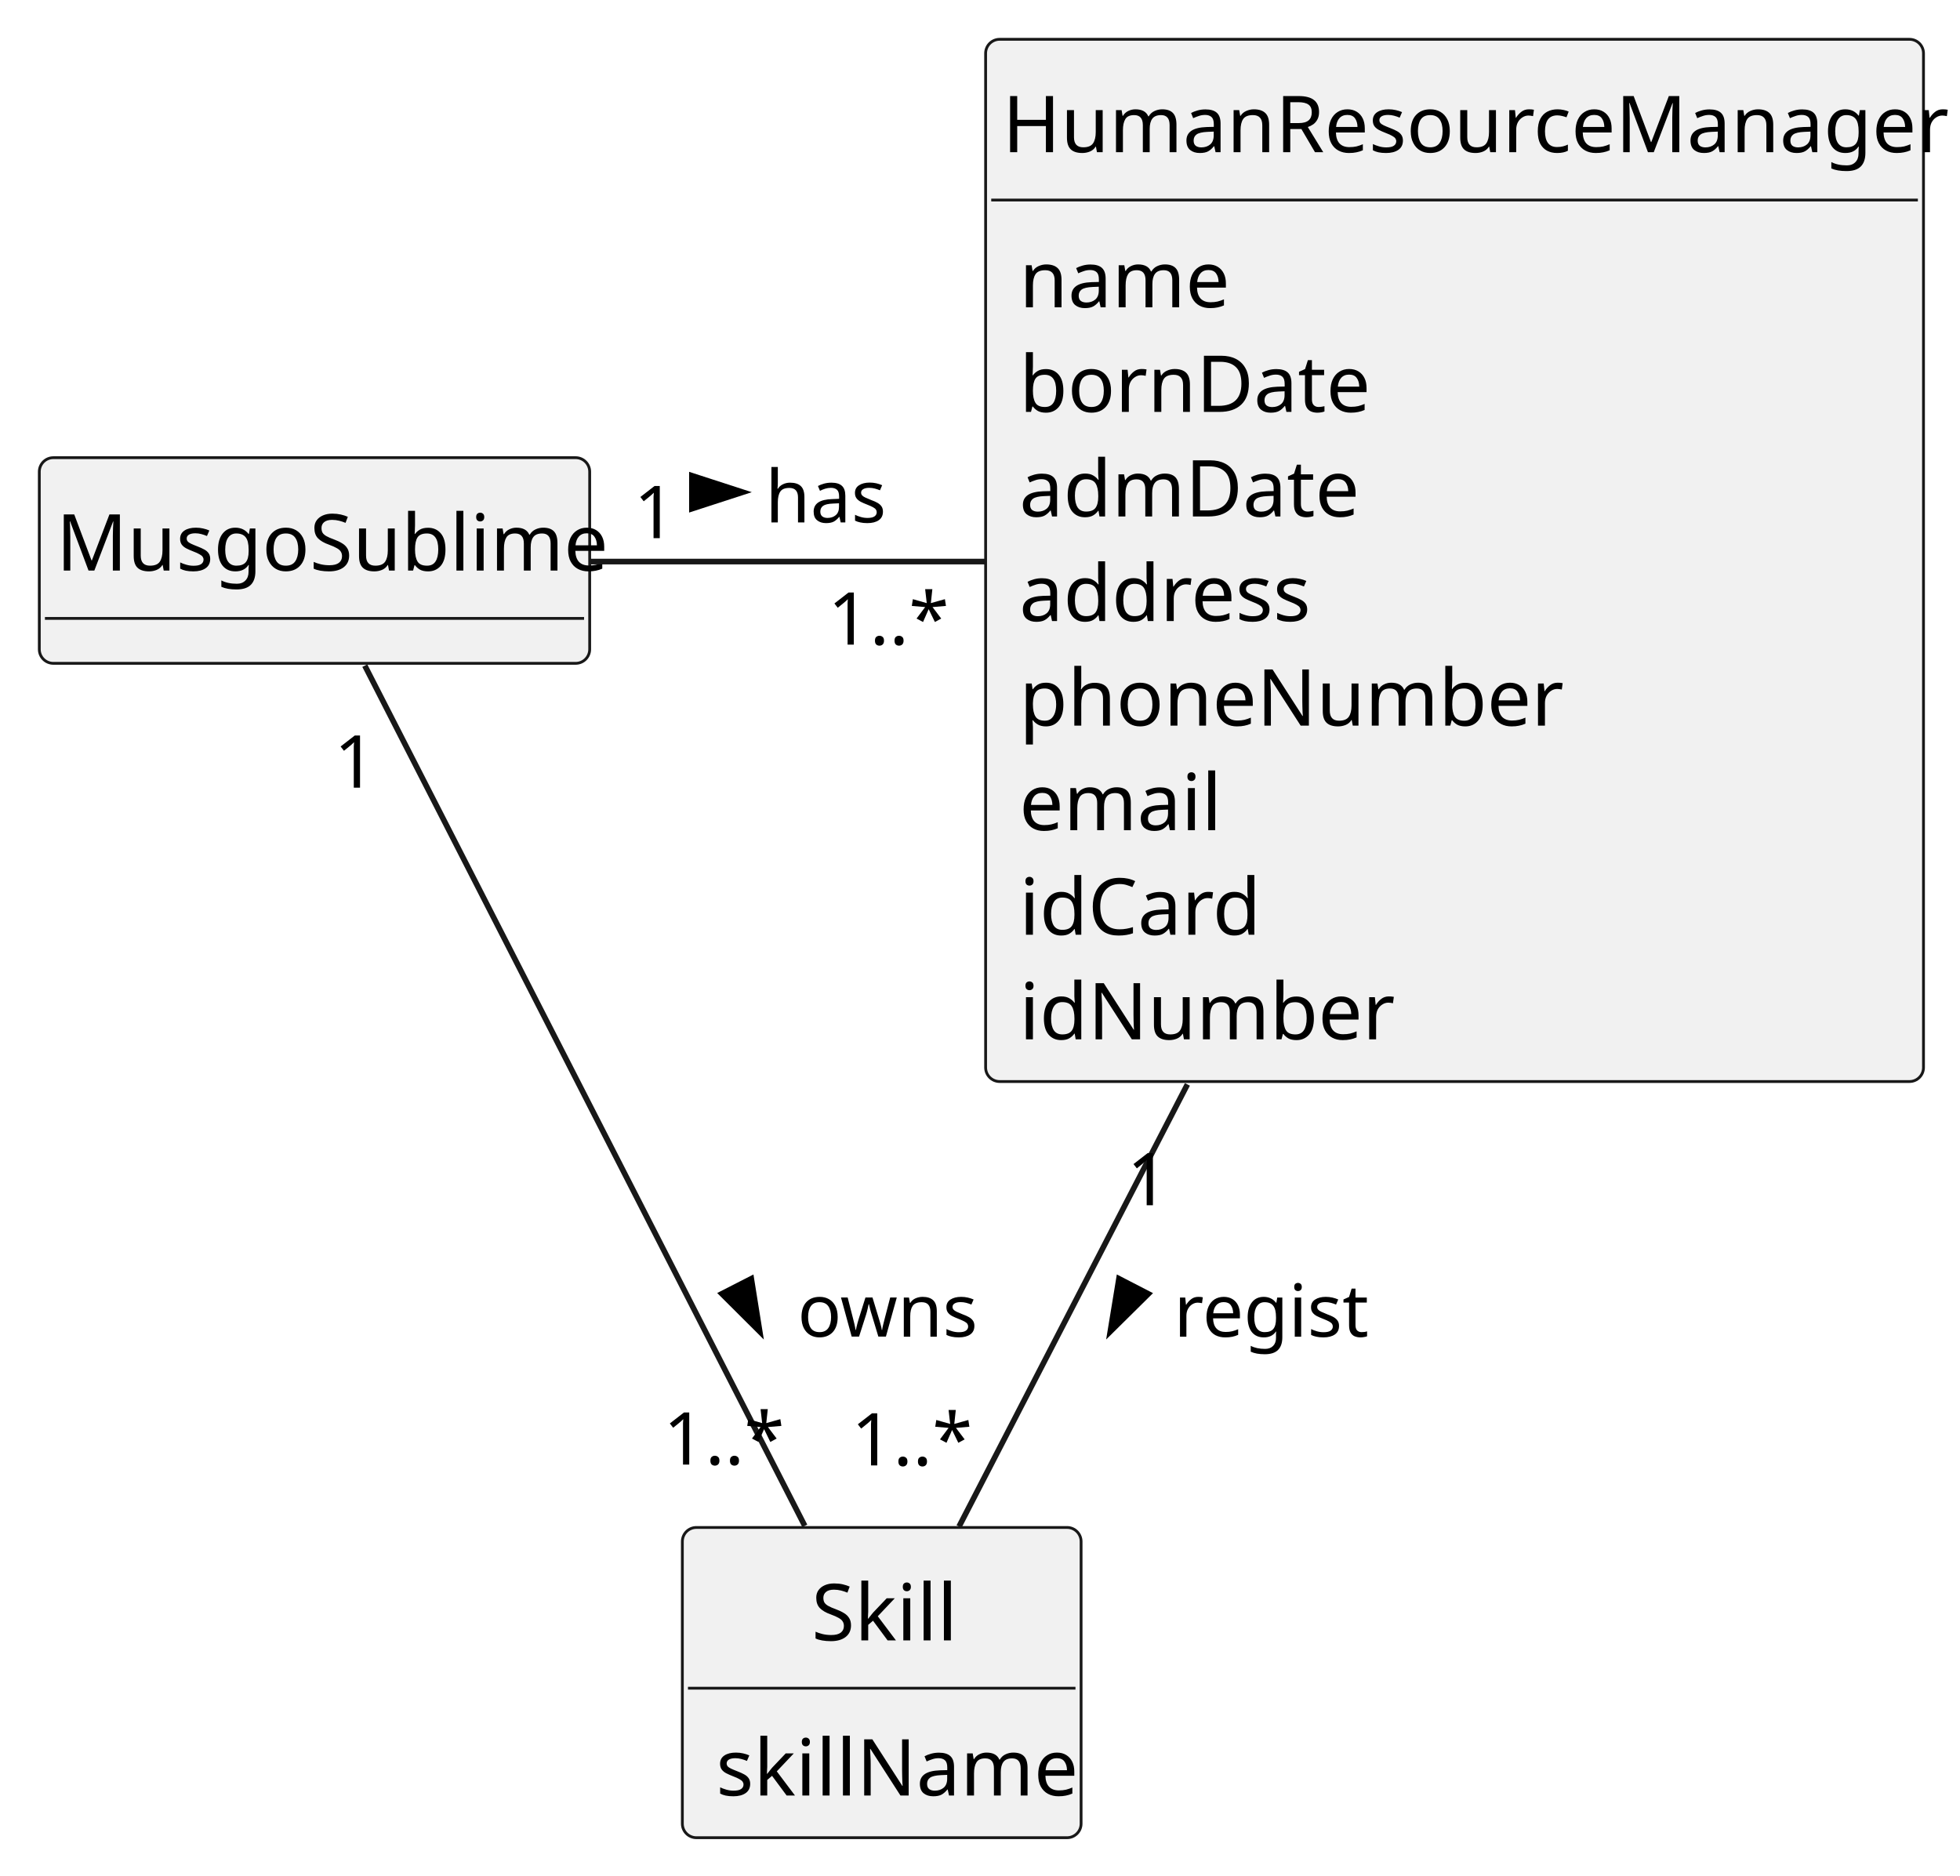
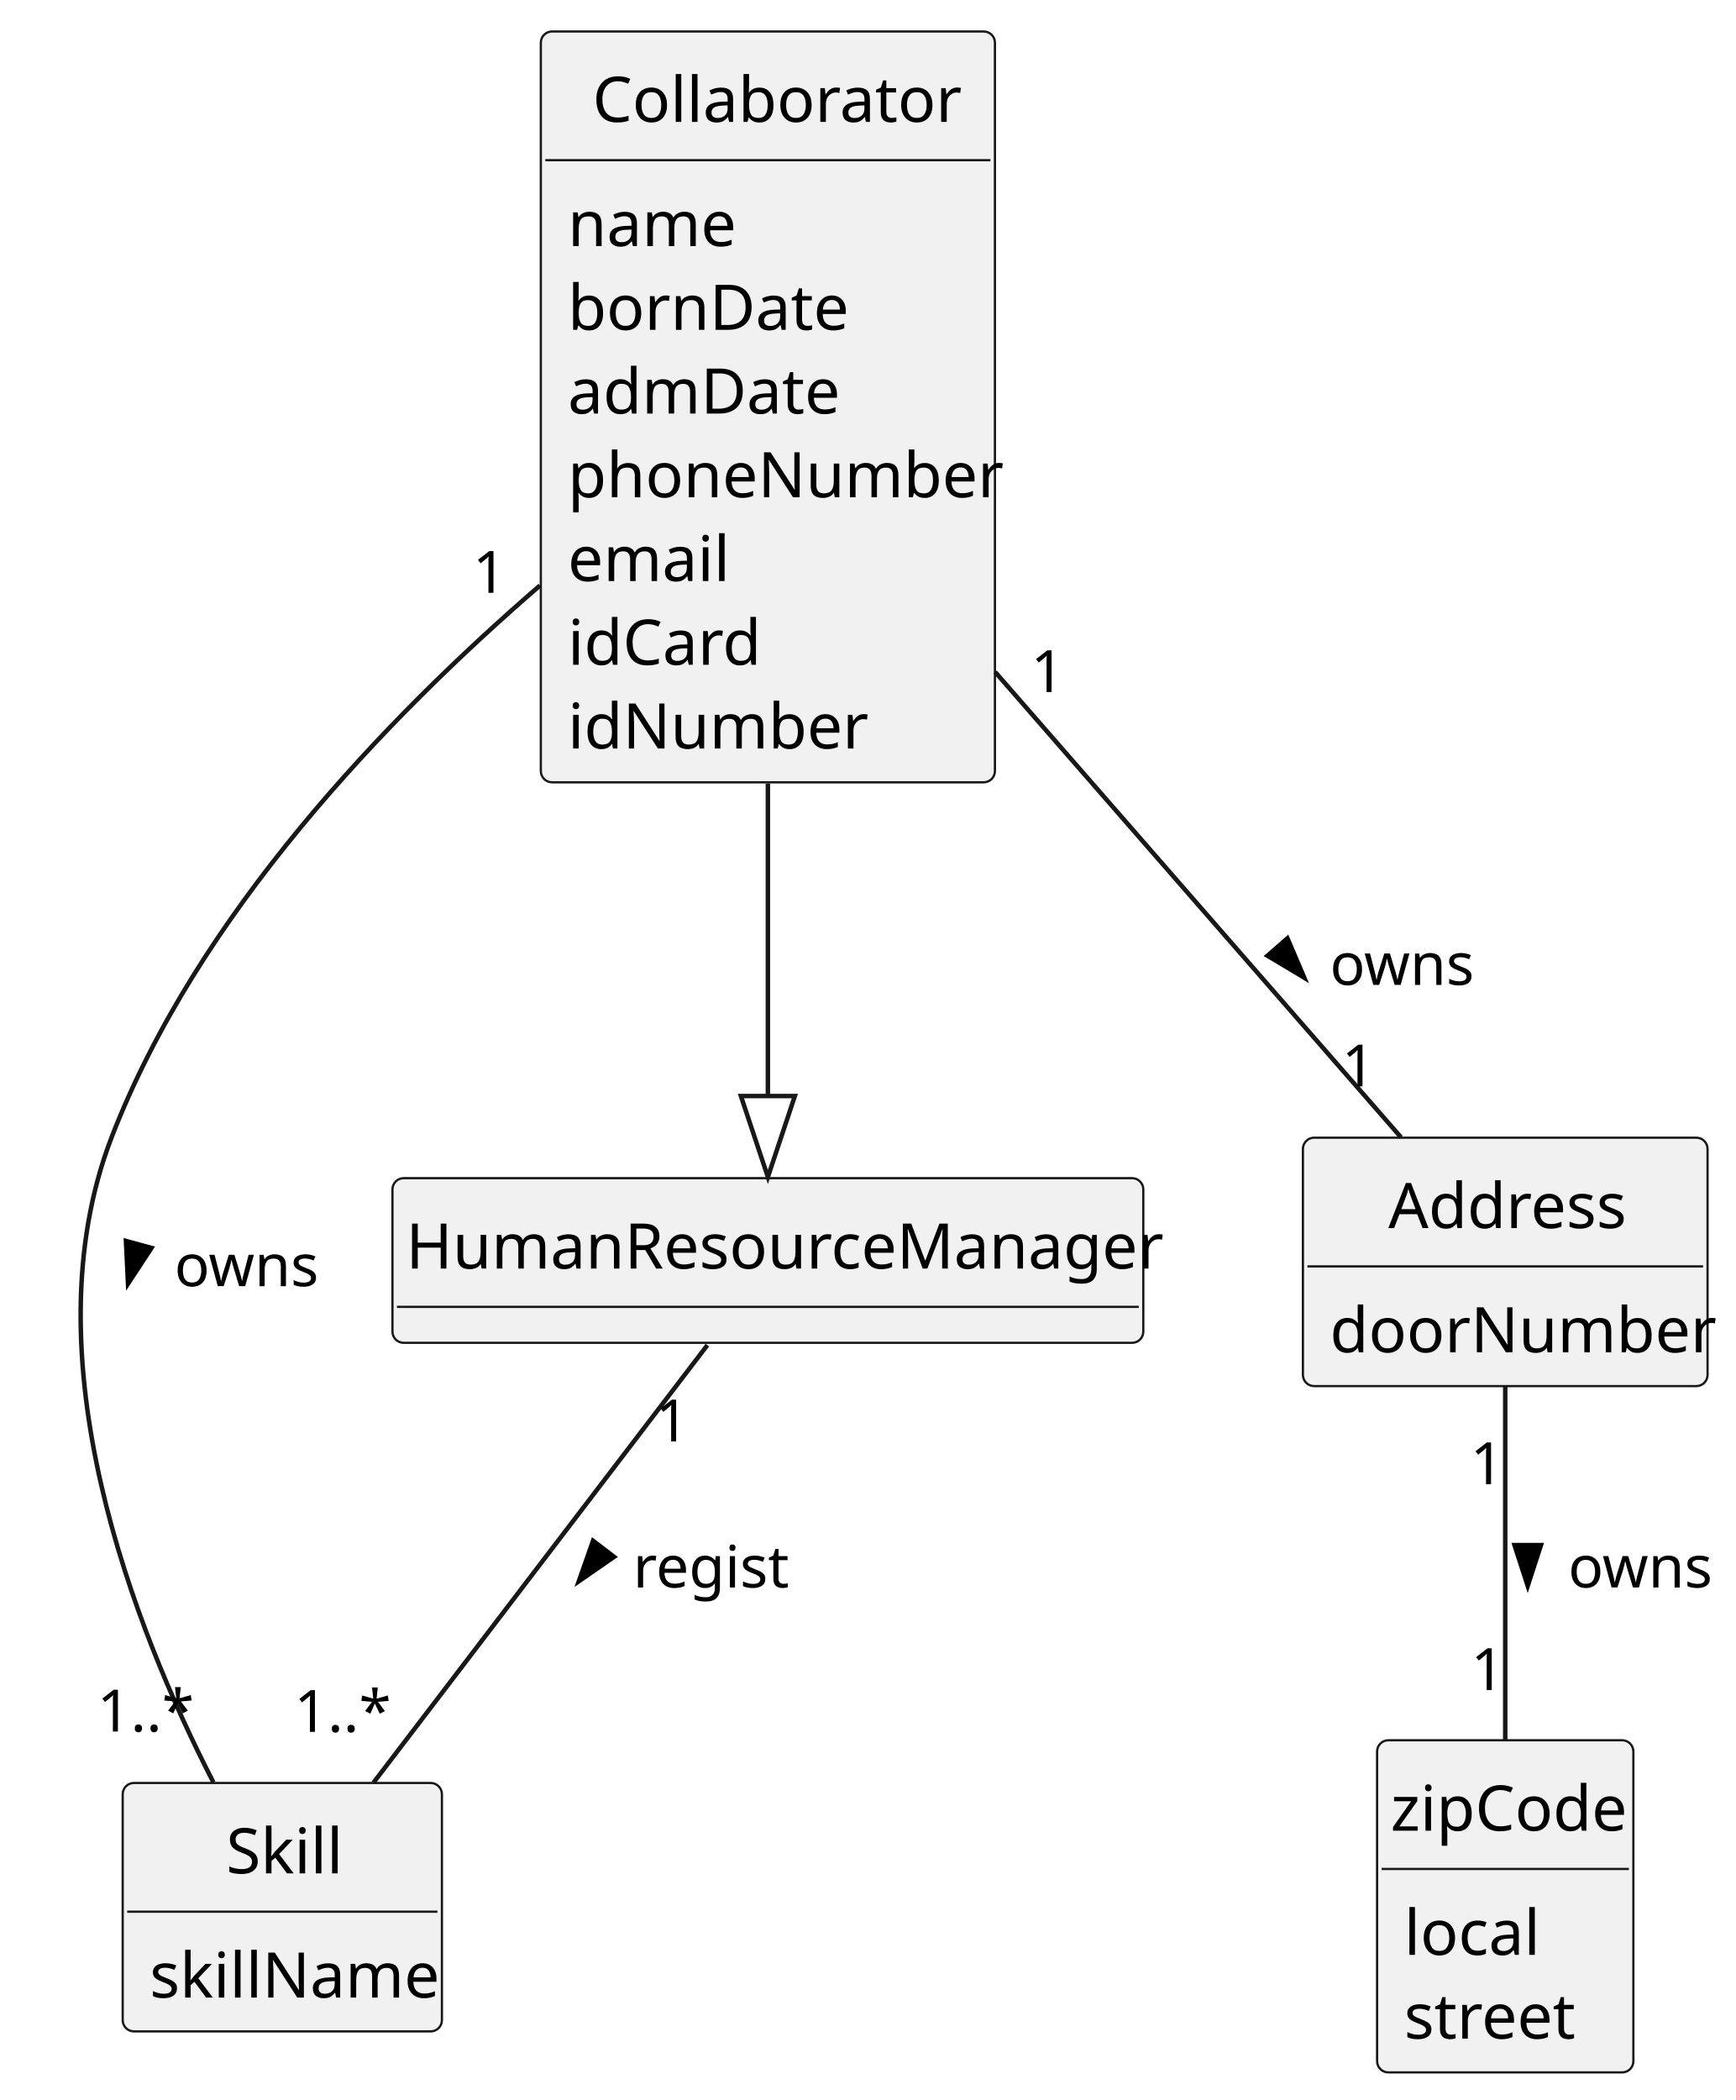
- <svg xmlns="http://www.w3.org/2000/svg" contentStyleType="text/css" height="334px" preserveAspectRatio="none" style="width:349px;height:334px;background:#FFFFFF;" version="1.1" viewBox="0 0 349 334" width="349px" zoomAndPan="magnify">
+ <svg xmlns="http://www.w3.org/2000/svg" contentStyleType="text/css" height="467px" preserveAspectRatio="none" style="width:386px;height:467px;background:#FFFFFF;" version="1.1" viewBox="0 0 386 467" width="386px" zoomAndPan="magnify">
  <defs />
  <g>
-     <g id="elem_MusgoSublime">
-       <rect codeLine="10" fill="#F1F1F1" height="36.621" id="MusgoSublime" rx="2.5" ry="2.5" style="stroke:#181818;stroke-width:0.5;" width="98" x="7" y="81.5" />
-       <text fill="#000000" font-family="sans-serif" font-size="14" lengthAdjust="spacing" textLength="92" x="10" y="101.607">MusgoSublime</text>
-       <line style="stroke:#181818;stroke-width:0.5;" x1="8" x2="104" y1="110.121" y2="110.121" />
+     <g id="elem_Collaborator">
+       <rect codeLine="10" fill="#F1F1F1" height="166.969" id="Collaborator" rx="2.5" ry="2.5" style="stroke:#181818;stroke-width:0.5;" width="101" x="120.29" y="7" />
+       <text fill="#000000" font-family="sans-serif" font-size="14" lengthAdjust="spacing" textLength="78" x="131.79" y="27.107">Collaborator</text>
+       <line style="stroke:#181818;stroke-width:0.5;" x1="121.29" x2="220.29" y1="35.621" y2="35.621" />
+       <text fill="#000000" font-family="sans-serif" font-size="14" lengthAdjust="spacing" textLength="35" x="126.29" y="54.728">name</text>
+       <text fill="#000000" font-family="sans-serif" font-size="14" lengthAdjust="spacing" textLength="59" x="126.29" y="73.35">bornDate</text>
+       <text fill="#000000" font-family="sans-serif" font-size="14" lengthAdjust="spacing" textLength="57" x="126.29" y="91.971">admDate</text>
+       <text fill="#000000" font-family="sans-serif" font-size="14" lengthAdjust="spacing" textLength="89" x="126.29" y="110.592">phoneNumber</text>
+       <text fill="#000000" font-family="sans-serif" font-size="14" lengthAdjust="spacing" textLength="33" x="126.29" y="129.213">email</text>
+       <text fill="#000000" font-family="sans-serif" font-size="14" lengthAdjust="spacing" textLength="42" x="126.29" y="147.834">idCard</text>
+       <text fill="#000000" font-family="sans-serif" font-size="14" lengthAdjust="spacing" textLength="60" x="126.29" y="166.455">idNumber</text>
+     </g>
+     <g id="elem_Address">
+       <rect codeLine="20" fill="#F1F1F1" height="55.242" id="Address" rx="2.5" ry="2.5" style="stroke:#181818;stroke-width:0.5;" width="90" x="289.79" y="253" />
+       <text fill="#000000" font-family="sans-serif" font-size="14" lengthAdjust="spacing" textLength="52" x="308.79" y="273.107">Address</text>
+       <line style="stroke:#181818;stroke-width:0.5;" x1="290.79" x2="378.79" y1="281.621" y2="281.621" />
+       <text fill="#000000" font-family="sans-serif" font-size="14" lengthAdjust="spacing" textLength="78" x="295.79" y="300.728">doorNumber</text>
+     </g>
+     <g id="elem_zipCode">
+       <rect codeLine="24" fill="#F1F1F1" height="73.863" id="zipCode" rx="2.5" ry="2.5" style="stroke:#181818;stroke-width:0.5;" width="57" x="306.29" y="387" />
+       <text fill="#000000" font-family="sans-serif" font-size="14" lengthAdjust="spacing" textLength="51" x="309.29" y="407.107">zipCode</text>
+       <line style="stroke:#181818;stroke-width:0.5;" x1="307.29" x2="362.29" y1="415.621" y2="415.621" />
+       <text fill="#000000" font-family="sans-serif" font-size="14" lengthAdjust="spacing" textLength="29" x="312.29" y="434.728">local</text>
+       <text fill="#000000" font-family="sans-serif" font-size="14" lengthAdjust="spacing" textLength="36" x="312.29" y="453.35">street</text>
    </g>
    <g id="elem_HumanResourceManager">
-       <rect codeLine="13" fill="#F1F1F1" height="185.59" id="HumanResourceManager" rx="2.5" ry="2.5" style="stroke:#181818;stroke-width:0.5;" width="167" x="175.5" y="7" />
-       <text fill="#000000" font-family="sans-serif" font-size="14" lengthAdjust="spacing" textLength="161" x="178.5" y="27.107">HumanResourceManager</text>
-       <line style="stroke:#181818;stroke-width:0.5;" x1="176.5" x2="341.5" y1="35.621" y2="35.621" />
-       <text fill="#000000" font-family="sans-serif" font-size="14" lengthAdjust="spacing" textLength="35" x="181.5" y="54.728">name</text>
-       <text fill="#000000" font-family="sans-serif" font-size="14" lengthAdjust="spacing" textLength="59" x="181.5" y="73.35">bornDate</text>
-       <text fill="#000000" font-family="sans-serif" font-size="14" lengthAdjust="spacing" textLength="57" x="181.5" y="91.971">admDate</text>
-       <text fill="#000000" font-family="sans-serif" font-size="14" lengthAdjust="spacing" textLength="51" x="181.5" y="110.592">address</text>
-       <text fill="#000000" font-family="sans-serif" font-size="14" lengthAdjust="spacing" textLength="89" x="181.5" y="129.213">phoneNumber</text>
-       <text fill="#000000" font-family="sans-serif" font-size="14" lengthAdjust="spacing" textLength="33" x="181.5" y="147.834">email</text>
-       <text fill="#000000" font-family="sans-serif" font-size="14" lengthAdjust="spacing" textLength="42" x="181.5" y="166.455">idCard</text>
-       <text fill="#000000" font-family="sans-serif" font-size="14" lengthAdjust="spacing" textLength="60" x="181.5" y="185.076">idNumber</text>
+       <rect codeLine="29" fill="#F1F1F1" height="36.621" id="HumanResourceManager" rx="2.5" ry="2.5" style="stroke:#181818;stroke-width:0.5;" width="167" x="87.29" y="262" />
+       <text fill="#000000" font-family="sans-serif" font-size="14" lengthAdjust="spacing" textLength="161" x="90.29" y="282.107">HumanResourceManager</text>
+       <line style="stroke:#181818;stroke-width:0.5;" x1="88.29" x2="253.29" y1="290.621" y2="290.621" />
    </g>
    <g id="elem_Skill">
-       <rect codeLine="24" fill="#F1F1F1" height="55.242" id="Skill" rx="2.5" ry="2.5" style="stroke:#181818;stroke-width:0.5;" width="71" x="121.5" y="272" />
-       <text fill="#000000" font-family="sans-serif" font-size="14" lengthAdjust="spacing" textLength="25" x="144.5" y="292.107">Skill</text>
-       <line style="stroke:#181818;stroke-width:0.5;" x1="122.5" x2="191.5" y1="300.621" y2="300.621" />
-       <text fill="#000000" font-family="sans-serif" font-size="14" lengthAdjust="spacing" textLength="59" x="127.5" y="319.728">skillName</text>
+       <rect codeLine="31" fill="#F1F1F1" height="55.242" id="Skill" rx="2.5" ry="2.5" style="stroke:#181818;stroke-width:0.5;" width="71" x="27.29" y="396.5" />
+       <text fill="#000000" font-family="sans-serif" font-size="14" lengthAdjust="spacing" textLength="25" x="50.29" y="416.607">Skill</text>
+       <line style="stroke:#181818;stroke-width:0.5;" x1="28.29" x2="97.29" y1="425.121" y2="425.121" />
+       <text fill="#000000" font-family="sans-serif" font-size="14" lengthAdjust="spacing" textLength="59" x="33.29" y="444.228">skillName</text>
    </g>
-     <g id="link_MusgoSublime_HumanResourceManager">
-       <path codeLine="29" d="M105.14,100 C126.26,100 151.55,100 175.46,100 " fill="none" id="MusgoSublime-HumanResourceManager" style="stroke:#181818;stroke-width:1.0;" />
-       <polygon fill="#000000" points="132.25,87.645,123.205,84.707,123.205,90.584,132.25,87.645" style="stroke:#000000;stroke-width:1.0;" />
-       <text fill="#000000" font-family="sans-serif" font-size="13" lengthAdjust="spacing" textLength="21" x="136.25" y="93.028">has</text>
-       <text fill="#000000" font-family="sans-serif" font-size="13" lengthAdjust="spacing" textLength="7" x="112.871" y="95.829">1</text>
-       <text fill="#000000" font-family="sans-serif" font-size="13" lengthAdjust="spacing" textLength="20" x="147.421" y="114.789">1..*</text>
+     <g id="link_Collaborator_HumanResourceManager">
+       <path codeLine="36" d="M170.79,174.23 C170.79,206.94 170.79,223.49 170.79,243.74 " fill="none" id="Collaborator-to-HumanResourceManager" style="stroke:#181818;stroke-width:1.0;" />
+       <polygon fill="none" points="170.79,261.74,176.79,243.74,164.79,243.74,170.79,261.74" style="stroke:#181818;stroke-width:1.0;" />
    </g>
-     <g id="link_MusgoSublime_Skill">
-       <path codeLine="30" d="M64.96,118.53 C82.68,153.17 122.29,230.62 143.3,271.71 " fill="none" id="MusgoSublime-Skill" style="stroke:#181818;stroke-width:1.0;" />
-       <polygon fill="#000000" points="135.277,237.097,133.775,227.706,128.542,230.382,135.277,237.097" style="stroke:#000000;stroke-width:1.0;" />
-       <text fill="#000000" font-family="sans-serif" font-size="13" lengthAdjust="spacing" textLength="30" x="142" y="238.028">owns</text>
-       <text fill="#000000" font-family="sans-serif" font-size="13" lengthAdjust="spacing" textLength="7" x="59.496" y="140.255">1</text>
-       <text fill="#000000" font-family="sans-serif" font-size="13" lengthAdjust="spacing" textLength="20" x="118.116" y="260.805">1..*</text>
+     <g id="link_Collaborator_Skill">
+       <path codeLine="37" d="M120.1,130.2 C85.99,159.64 43.87,203.44 24.79,253 C6,301.83 29.96,362.3 47.47,396.37 " fill="none" id="Collaborator-Skill" style="stroke:#181818;stroke-width:1.0;" />
+       <polygon fill="#000000" points="28.474,285.469,33.69,277.517,28.02,275.969,28.474,285.469" style="stroke:#000000;stroke-width:1.0;" />
+       <text fill="#000000" font-family="sans-serif" font-size="13" lengthAdjust="spacing" textLength="30" x="38.79" y="286.028">owns</text>
+       <text fill="#000000" font-family="sans-serif" font-size="13" lengthAdjust="spacing" textLength="7" x="105.141" y="131.834">1</text>
+       <text fill="#000000" font-family="sans-serif" font-size="13" lengthAdjust="spacing" textLength="20" x="21.615" y="385.049">1..*</text>
    </g>
    <g id="link_HumanResourceManager_Skill">
-       <path codeLine="31" d="M211.43,193.1 C196.58,221.86 181.34,251.38 170.77,271.83 " fill="none" id="HumanResourceManager-Skill" style="stroke:#181818;stroke-width:1.0;" />
-       <polygon fill="#000000" points="197.706,237.088,204.467,230.4,199.245,227.703,197.706,237.088" style="stroke:#000000;stroke-width:1.0;" />
-       <text fill="#000000" font-family="sans-serif" font-size="13" lengthAdjust="spacing" textLength="32" x="209" y="238.028">regist</text>
-       <text fill="#000000" font-family="sans-serif" font-size="13" lengthAdjust="spacing" textLength="7" x="200.679" y="214.615">1</text>
-       <text fill="#000000" font-family="sans-serif" font-size="13" lengthAdjust="spacing" textLength="20" x="151.595" y="260.952">1..*</text>
+       <path codeLine="38" d="M157.33,299.13 C138.67,323.58 104.79,367.97 83.06,396.44 " fill="none" id="HumanResourceManager-Skill" style="stroke:#181818;stroke-width:1.0;" />
+       <polygon fill="#000000" points="128.756,351.62,136.58,346.213,131.908,342.647,128.756,351.62" style="stroke:#000000;stroke-width:1.0;" />
+       <text fill="#000000" font-family="sans-serif" font-size="13" lengthAdjust="spacing" textLength="32" x="140.79" y="353.028">regist</text>
+       <text fill="#000000" font-family="sans-serif" font-size="13" lengthAdjust="spacing" textLength="7" x="145.772" y="320.539">1</text>
+       <text fill="#000000" font-family="sans-serif" font-size="13" lengthAdjust="spacing" textLength="20" x="65.435" y="385.135">1..*</text>
+     </g>
+     <g id="link_Collaborator_Address">
+       <path codeLine="39" d="M221.34,149.44 C251.45,183.96 288.24,226.14 311.6,252.91 " fill="none" id="Collaborator-Address" style="stroke:#181818;stroke-width:1.0;" />
+       <polygon fill="#000000" points="290.077,217.413,286.346,208.665,281.916,212.529,290.077,217.413" style="stroke:#000000;stroke-width:1.0;" />
+       <text fill="#000000" font-family="sans-serif" font-size="13" lengthAdjust="spacing" textLength="30" x="295.79" y="219.028">owns</text>
+       <text fill="#000000" font-family="sans-serif" font-size="13" lengthAdjust="spacing" textLength="7" x="229.279" y="153.9">1</text>
+       <text fill="#000000" font-family="sans-serif" font-size="13" lengthAdjust="spacing" textLength="7" x="298.428" y="241.598">1</text>
+     </g>
+     <g id="link_Address_zipCode">
+       <path codeLine="40" d="M334.79,308.12 C334.79,330.37 334.79,362.33 334.79,386.89 " fill="none" id="Address-zipCode" style="stroke:#181818;stroke-width:1.0;" />
+       <polygon fill="#000000" points="339.79,352.646,342.729,343.6,336.851,343.6,339.79,352.646" style="stroke:#000000;stroke-width:1.0;" />
+       <text fill="#000000" font-family="sans-serif" font-size="13" lengthAdjust="spacing" textLength="30" x="348.79" y="353.028">owns</text>
+       <text fill="#000000" font-family="sans-serif" font-size="13" lengthAdjust="spacing" textLength="7" x="327.024" y="330.055">1</text>
+       <text fill="#000000" font-family="sans-serif" font-size="13" lengthAdjust="spacing" textLength="7" x="327.167" y="375.832">1</text>
    </g>
  </g>
</svg>
